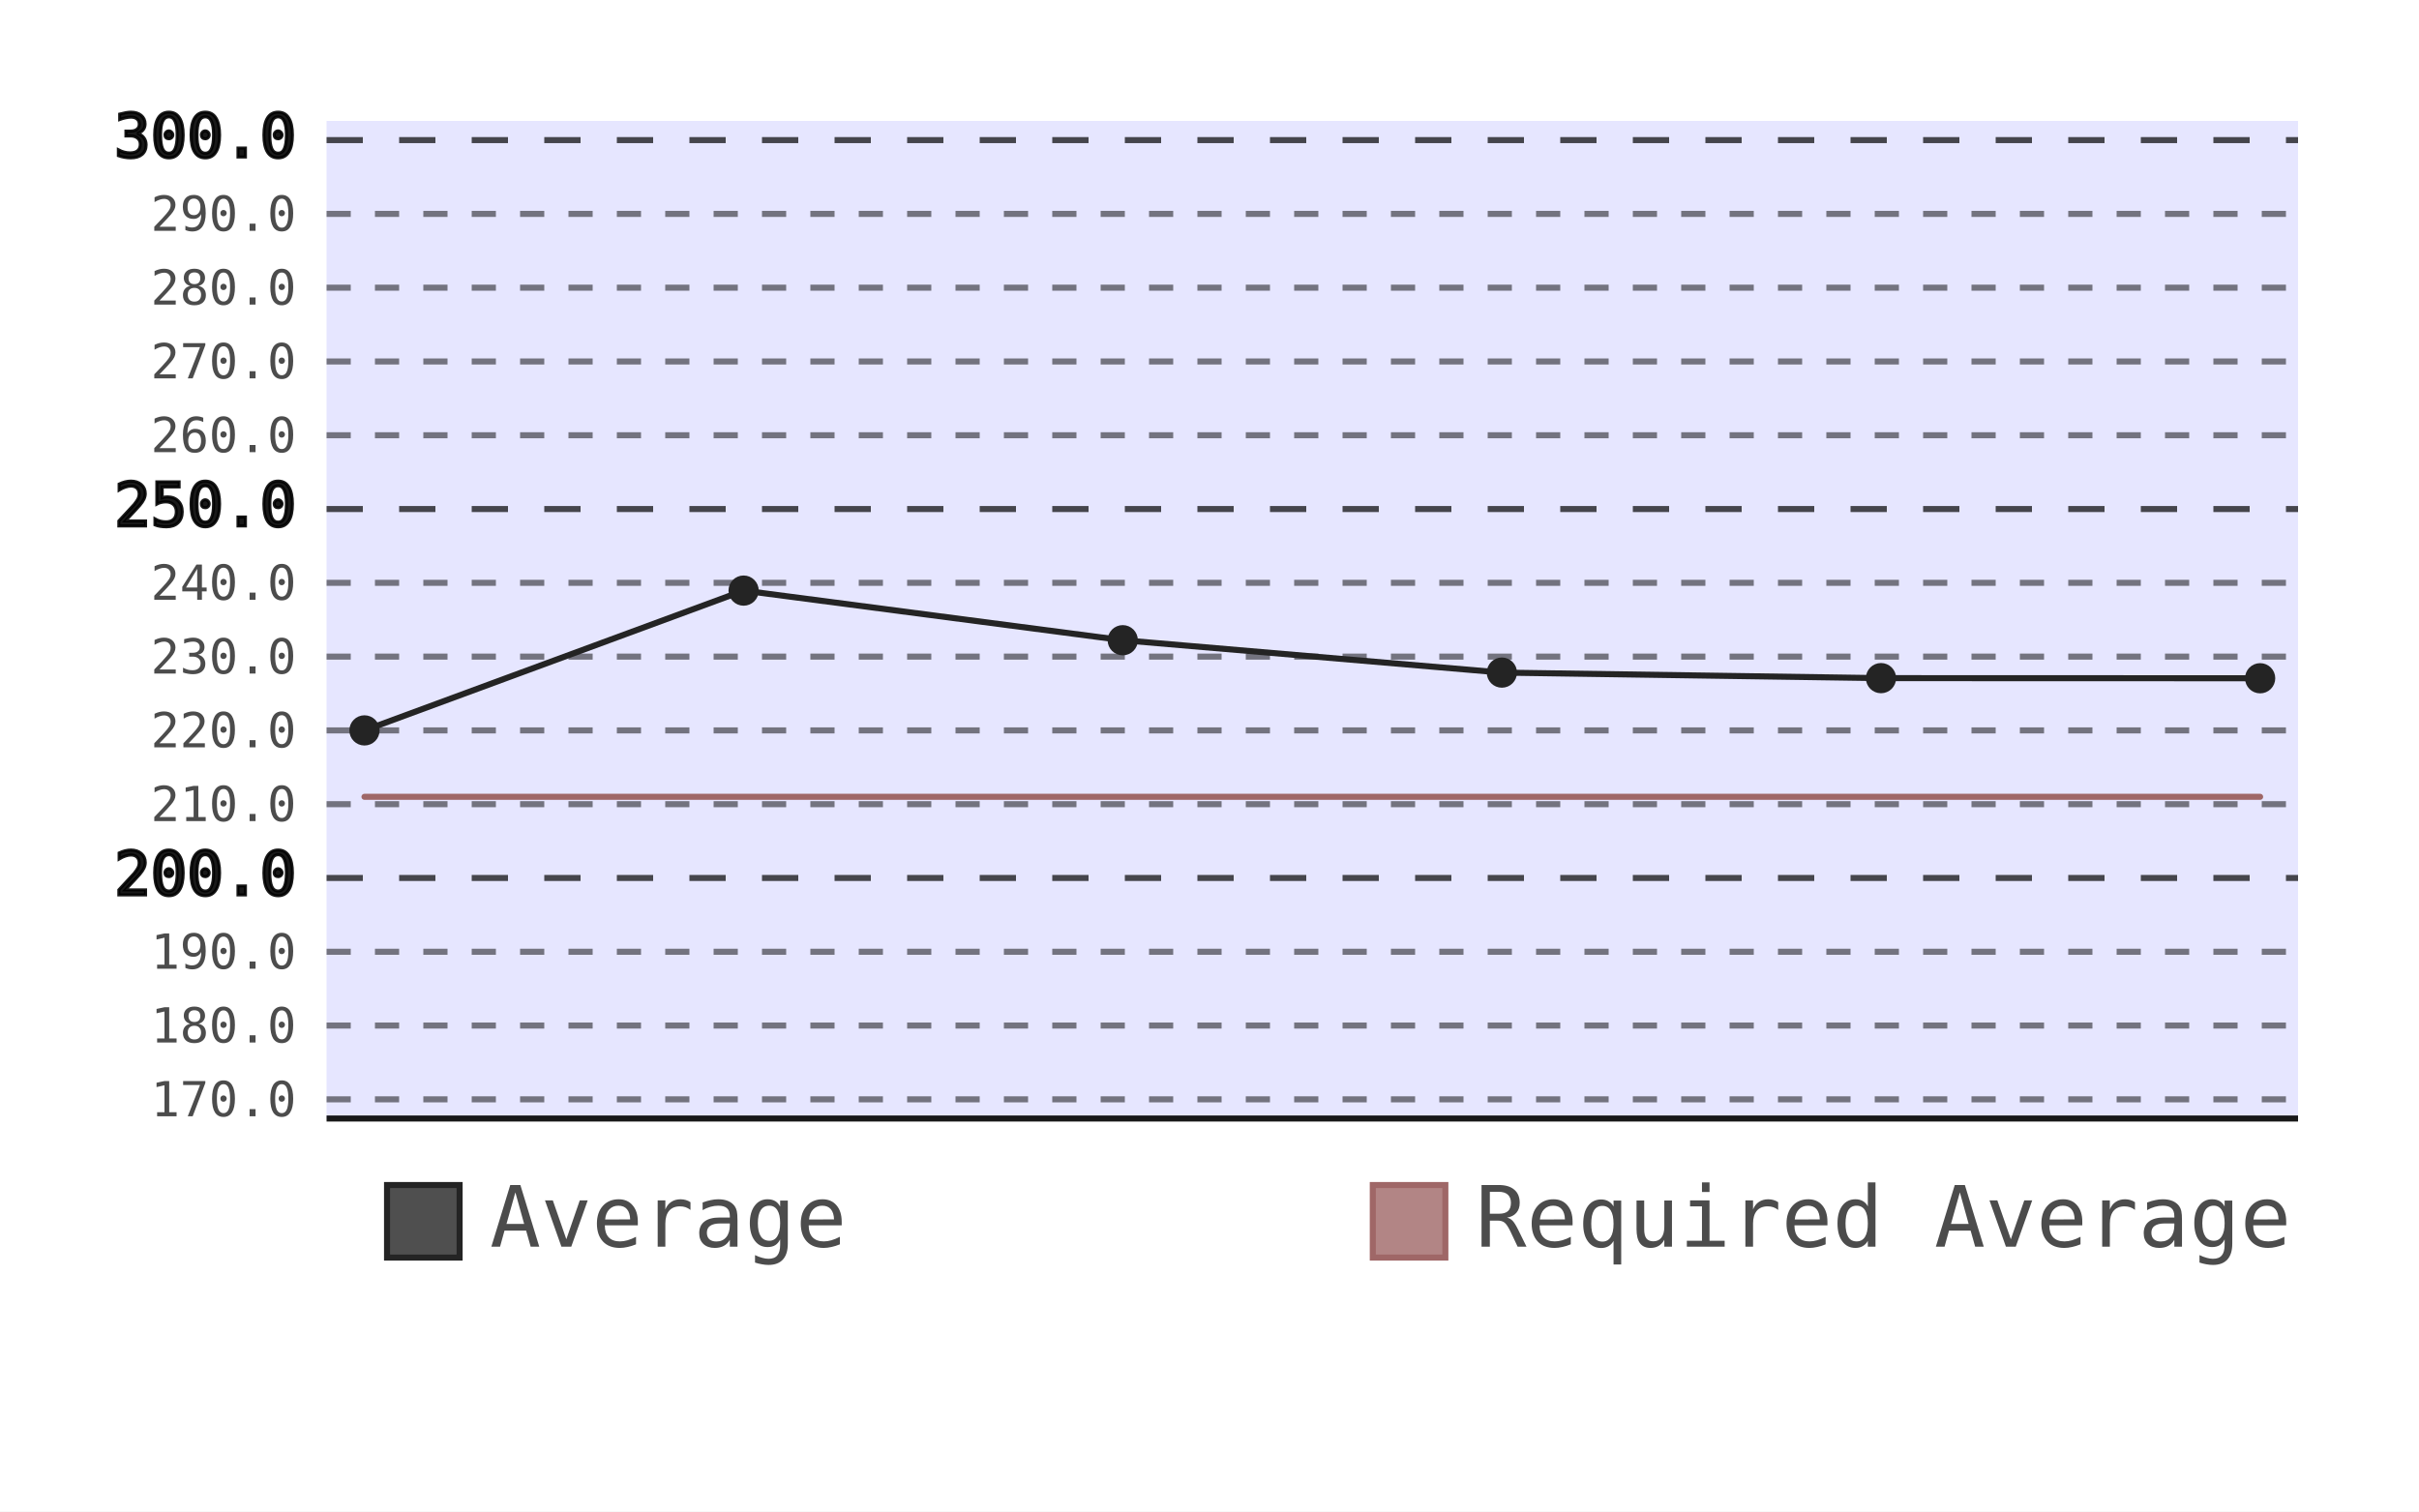
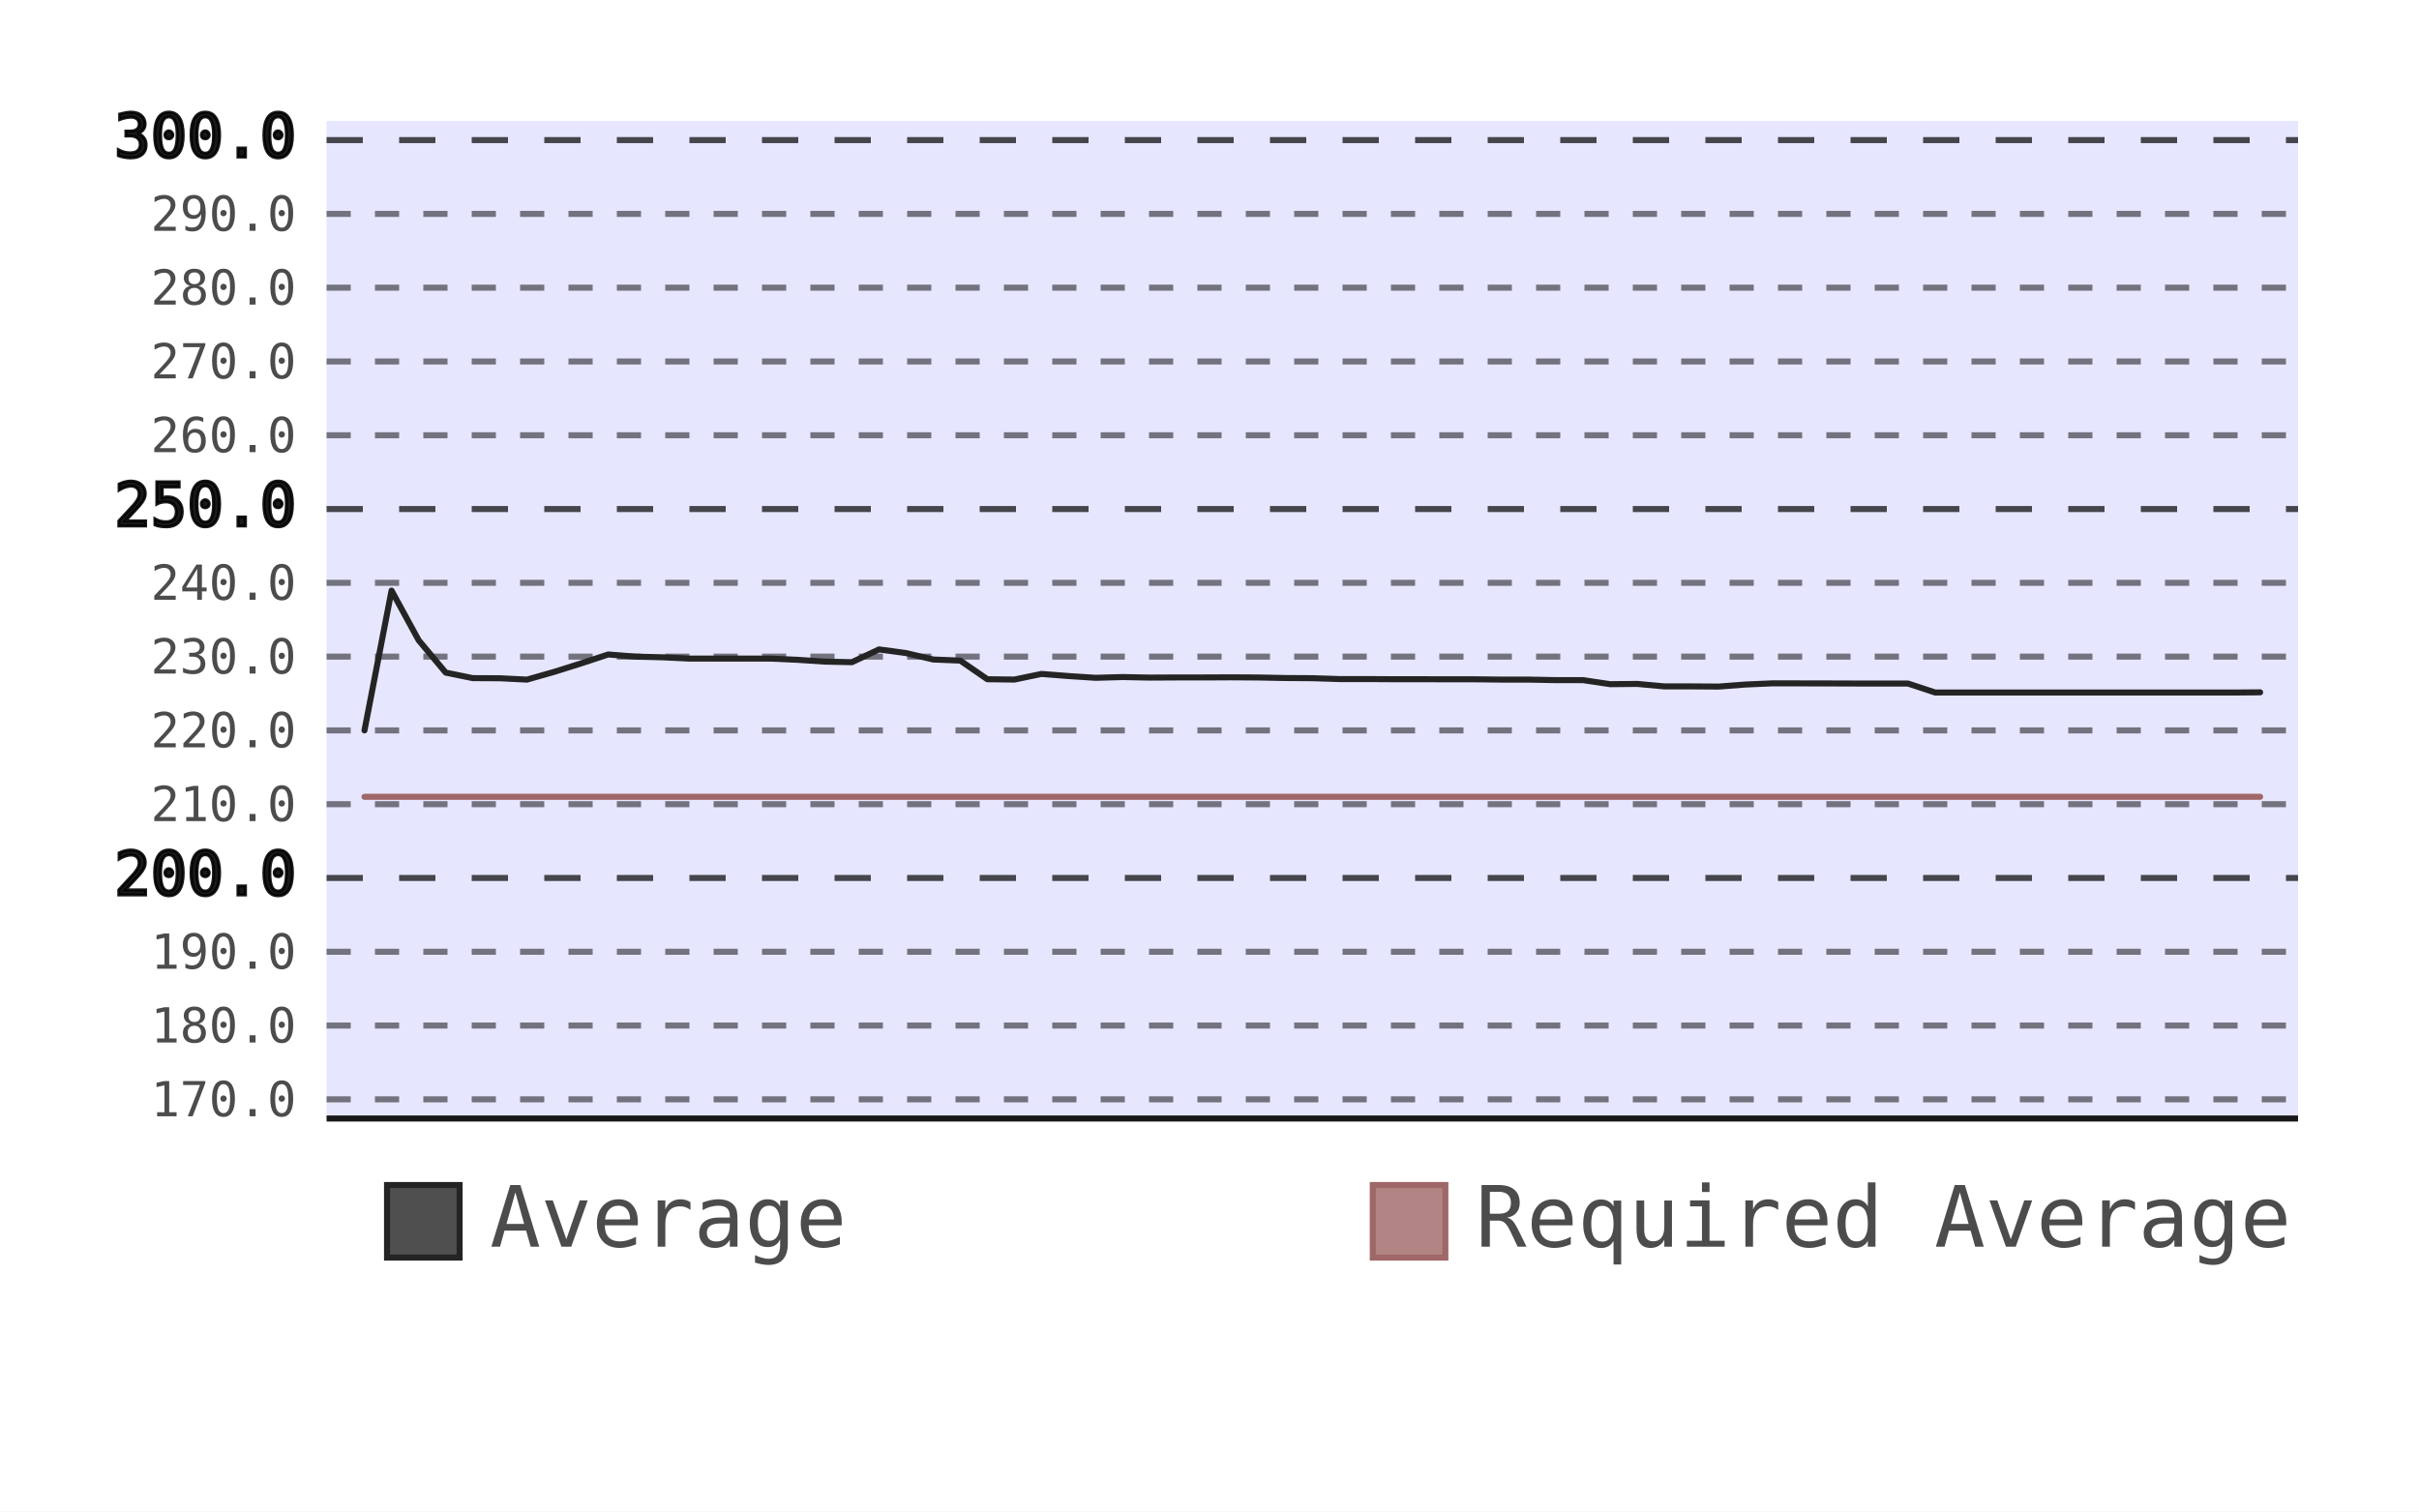
- <svg xmlns="http://www.w3.org/2000/svg" class="pygal-chart" id="chart-a8ab5ce7-5d2a-4393-bfe4-fcbf53e44630" viewBox="0 0 400 250">
+ <svg xmlns="http://www.w3.org/2000/svg" class="pygal-chart" id="chart-82448af4-3bcf-4c82-aa81-4e325fc5c1af" viewBox="0 0 400 250">
  <defs>
-     <style type="text/css">#chart-a8ab5ce7-5d2a-4393-bfe4-fcbf53e44630 .title{font-family:"monospace";font-size:16px}#chart-a8ab5ce7-5d2a-4393-bfe4-fcbf53e44630 .legends .legend text{font-family:"monospace";font-size:14px}#chart-a8ab5ce7-5d2a-4393-bfe4-fcbf53e44630 .axis text{font-family:"monospace";font-size:8px}#chart-a8ab5ce7-5d2a-4393-bfe4-fcbf53e44630 .axis text.major{font-family:"monospace";font-size:10px}#chart-a8ab5ce7-5d2a-4393-bfe4-fcbf53e44630 .series text{font-family:"monospace";font-size:8px}#chart-a8ab5ce7-5d2a-4393-bfe4-fcbf53e44630 .tooltip text{font-family:"monospace";font-size:16px}#chart-a8ab5ce7-5d2a-4393-bfe4-fcbf53e44630 text.no_data{font-size:64px}
- #chart-a8ab5ce7-5d2a-4393-bfe4-fcbf53e44630{background-color:white}#chart-a8ab5ce7-5d2a-4393-bfe4-fcbf53e44630 path,#chart-a8ab5ce7-5d2a-4393-bfe4-fcbf53e44630 line,#chart-a8ab5ce7-5d2a-4393-bfe4-fcbf53e44630 rect,#chart-a8ab5ce7-5d2a-4393-bfe4-fcbf53e44630 circle{-webkit-transition:250ms;-moz-transition:250ms;transition:250ms}#chart-a8ab5ce7-5d2a-4393-bfe4-fcbf53e44630 .graph &gt; .background{fill:white}#chart-a8ab5ce7-5d2a-4393-bfe4-fcbf53e44630 .plot &gt; .background{fill:rgba(0,0,255,0.1)}#chart-a8ab5ce7-5d2a-4393-bfe4-fcbf53e44630 .graph{fill:rgba(0,0,0,0.7)}#chart-a8ab5ce7-5d2a-4393-bfe4-fcbf53e44630 text.no_data{fill:rgba(0,0,0,0.9)}#chart-a8ab5ce7-5d2a-4393-bfe4-fcbf53e44630 .title{fill:rgba(0,0,0,0.9)}#chart-a8ab5ce7-5d2a-4393-bfe4-fcbf53e44630 .legends .legend text{fill:rgba(0,0,0,0.7)}#chart-a8ab5ce7-5d2a-4393-bfe4-fcbf53e44630 .legends .legend:hover text{fill:rgba(0,0,0,0.9)}#chart-a8ab5ce7-5d2a-4393-bfe4-fcbf53e44630 .axis .line{stroke:rgba(0,0,0,0.9)}#chart-a8ab5ce7-5d2a-4393-bfe4-fcbf53e44630 .axis .guide.line{stroke:rgba(0,0,0,0.5)}#chart-a8ab5ce7-5d2a-4393-bfe4-fcbf53e44630 .axis .major.line{stroke:rgba(0,0,0,0.7)}#chart-a8ab5ce7-5d2a-4393-bfe4-fcbf53e44630 .axis text.major{stroke:rgba(0,0,0,0.9);fill:rgba(0,0,0,0.9)}#chart-a8ab5ce7-5d2a-4393-bfe4-fcbf53e44630 .axis.y .guides:hover .guide.line,#chart-a8ab5ce7-5d2a-4393-bfe4-fcbf53e44630 .line-graph .axis.x .guides:hover .guide.line,#chart-a8ab5ce7-5d2a-4393-bfe4-fcbf53e44630 .stackedline-graph .axis.x .guides:hover .guide.line,#chart-a8ab5ce7-5d2a-4393-bfe4-fcbf53e44630 .xy-graph .axis.x .guides:hover .guide.line{stroke:rgba(0,0,0,0.9)}#chart-a8ab5ce7-5d2a-4393-bfe4-fcbf53e44630 .axis .guides:hover text{fill:rgba(0,0,0,0.9)}#chart-a8ab5ce7-5d2a-4393-bfe4-fcbf53e44630 .reactive{fill-opacity:.8}#chart-a8ab5ce7-5d2a-4393-bfe4-fcbf53e44630 .reactive.active,#chart-a8ab5ce7-5d2a-4393-bfe4-fcbf53e44630 .active .reactive{fill-opacity:.9}#chart-a8ab5ce7-5d2a-4393-bfe4-fcbf53e44630 .series{stroke-width:1.0;stroke-linejoin:round;stroke-linecap:round;stroke-dasharray:0,0}#chart-a8ab5ce7-5d2a-4393-bfe4-fcbf53e44630 .series text{fill:rgba(0,0,0,0.9)}#chart-a8ab5ce7-5d2a-4393-bfe4-fcbf53e44630 .tooltip rect{fill:rgba(0,0,255,0.1);stroke:rgba(0,0,0,0.9)}#chart-a8ab5ce7-5d2a-4393-bfe4-fcbf53e44630 .tooltip text{fill:rgba(0,0,0,0.9)}#chart-a8ab5ce7-5d2a-4393-bfe4-fcbf53e44630 .map-element{fill:rgba(0,0,0,0.7);stroke:rgba(0,0,0,0.5) !important;opacity:.9;stroke-width:3;-webkit-transition:250ms;-moz-transition:250ms;-o-transition:250ms;transition:250ms}#chart-a8ab5ce7-5d2a-4393-bfe4-fcbf53e44630 .map-element:hover{opacity:1;stroke-width:10}#chart-a8ab5ce7-5d2a-4393-bfe4-fcbf53e44630 .color-0,#chart-a8ab5ce7-5d2a-4393-bfe4-fcbf53e44630 .color-0 a:visited{stroke:#242424;fill:#242424}#chart-a8ab5ce7-5d2a-4393-bfe4-fcbf53e44630 .color-1,#chart-a8ab5ce7-5d2a-4393-bfe4-fcbf53e44630 .color-1 a:visited{stroke:#9f6767;fill:#9f6767}#chart-a8ab5ce7-5d2a-4393-bfe4-fcbf53e44630 .color-2,#chart-a8ab5ce7-5d2a-4393-bfe4-fcbf53e44630 .color-2 a:visited{stroke:#92ac68;fill:#92ac68}#chart-a8ab5ce7-5d2a-4393-bfe4-fcbf53e44630 .color-3,#chart-a8ab5ce7-5d2a-4393-bfe4-fcbf53e44630 .color-3 a:visited{stroke:#d0d293;fill:#d0d293}#chart-a8ab5ce7-5d2a-4393-bfe4-fcbf53e44630 .color-4,#chart-a8ab5ce7-5d2a-4393-bfe4-fcbf53e44630 .color-4 a:visited{stroke:#9aacc3;fill:#9aacc3}#chart-a8ab5ce7-5d2a-4393-bfe4-fcbf53e44630 .color-5,#chart-a8ab5ce7-5d2a-4393-bfe4-fcbf53e44630 .color-5 a:visited{stroke:#bb77a4;fill:#bb77a4}#chart-a8ab5ce7-5d2a-4393-bfe4-fcbf53e44630 .color-6,#chart-a8ab5ce7-5d2a-4393-bfe4-fcbf53e44630 .color-6 a:visited{stroke:#77bbb5;fill:#77bbb5}#chart-a8ab5ce7-5d2a-4393-bfe4-fcbf53e44630 .color-7,#chart-a8ab5ce7-5d2a-4393-bfe4-fcbf53e44630 .color-7 a:visited{stroke:#777777;fill:#777777}#chart-a8ab5ce7-5d2a-4393-bfe4-fcbf53e44630 .color-8,#chart-a8ab5ce7-5d2a-4393-bfe4-fcbf53e44630 .color-8 a:visited{stroke:#242424;fill:#242424}#chart-a8ab5ce7-5d2a-4393-bfe4-fcbf53e44630 .color-9,#chart-a8ab5ce7-5d2a-4393-bfe4-fcbf53e44630 .color-9 a:visited{stroke:#9f6767;fill:#9f6767}#chart-a8ab5ce7-5d2a-4393-bfe4-fcbf53e44630 .color-10,#chart-a8ab5ce7-5d2a-4393-bfe4-fcbf53e44630 .color-10 a:visited{stroke:#92ac68;fill:#92ac68}#chart-a8ab5ce7-5d2a-4393-bfe4-fcbf53e44630 .color-11,#chart-a8ab5ce7-5d2a-4393-bfe4-fcbf53e44630 .color-11 a:visited{stroke:#d0d293;fill:#d0d293}#chart-a8ab5ce7-5d2a-4393-bfe4-fcbf53e44630 .color-12,#chart-a8ab5ce7-5d2a-4393-bfe4-fcbf53e44630 .color-12 a:visited{stroke:#9aacc3;fill:#9aacc3}#chart-a8ab5ce7-5d2a-4393-bfe4-fcbf53e44630 .color-13,#chart-a8ab5ce7-5d2a-4393-bfe4-fcbf53e44630 .color-13 a:visited{stroke:#bb77a4;fill:#bb77a4}#chart-a8ab5ce7-5d2a-4393-bfe4-fcbf53e44630 .color-14,#chart-a8ab5ce7-5d2a-4393-bfe4-fcbf53e44630 .color-14 a:visited{stroke:#77bbb5;fill:#77bbb5}#chart-a8ab5ce7-5d2a-4393-bfe4-fcbf53e44630 .color-15,#chart-a8ab5ce7-5d2a-4393-bfe4-fcbf53e44630 .color-15 a:visited{stroke:#777777;fill:#777777}
- #chart-a8ab5ce7-5d2a-4393-bfe4-fcbf53e44630 text.no_data{text-anchor:middle}#chart-a8ab5ce7-5d2a-4393-bfe4-fcbf53e44630 .guide.line{fill-opacity:0}#chart-a8ab5ce7-5d2a-4393-bfe4-fcbf53e44630 .centered{text-anchor:middle}#chart-a8ab5ce7-5d2a-4393-bfe4-fcbf53e44630 .title{text-anchor:middle}#chart-a8ab5ce7-5d2a-4393-bfe4-fcbf53e44630 .legends .legend text{fill-opacity:1}#chart-a8ab5ce7-5d2a-4393-bfe4-fcbf53e44630 .axis.x text{text-anchor:middle}#chart-a8ab5ce7-5d2a-4393-bfe4-fcbf53e44630 .axis.x:not(.web) text[transform]{text-anchor:start}#chart-a8ab5ce7-5d2a-4393-bfe4-fcbf53e44630 .axis.y text{text-anchor:end}#chart-a8ab5ce7-5d2a-4393-bfe4-fcbf53e44630 .axis.y2 text{text-anchor:start}#chart-a8ab5ce7-5d2a-4393-bfe4-fcbf53e44630 .axis.y .logarithmic text:not(.major),#chart-a8ab5ce7-5d2a-4393-bfe4-fcbf53e44630 .axis.y2 .logarithmic text:not(.major){font-size:50%}#chart-a8ab5ce7-5d2a-4393-bfe4-fcbf53e44630 .axis .guide.line{stroke-dasharray:4,4}#chart-a8ab5ce7-5d2a-4393-bfe4-fcbf53e44630 .axis .major.guide.line{stroke-dasharray:6,6}#chart-a8ab5ce7-5d2a-4393-bfe4-fcbf53e44630 .axis text.major{stroke-width:0.5px}#chart-a8ab5ce7-5d2a-4393-bfe4-fcbf53e44630 .horizontal .axis.y .guide.line,#chart-a8ab5ce7-5d2a-4393-bfe4-fcbf53e44630 .horizontal .axis.y2 .guide.line,#chart-a8ab5ce7-5d2a-4393-bfe4-fcbf53e44630 .vertical .axis.x .guide.line{opacity:0}#chart-a8ab5ce7-5d2a-4393-bfe4-fcbf53e44630 .horizontal .axis.always_show .guide.line,#chart-a8ab5ce7-5d2a-4393-bfe4-fcbf53e44630 .vertical .axis.always_show .guide.line{opacity:1 !important}#chart-a8ab5ce7-5d2a-4393-bfe4-fcbf53e44630 .axis.y .guides:hover .guide.line,#chart-a8ab5ce7-5d2a-4393-bfe4-fcbf53e44630 .axis.y2 .guides:hover .guide.line,#chart-a8ab5ce7-5d2a-4393-bfe4-fcbf53e44630 .axis.x .guides:hover .guide.line{opacity:1}#chart-a8ab5ce7-5d2a-4393-bfe4-fcbf53e44630 .axis .guides:hover text{opacity:1}#chart-a8ab5ce7-5d2a-4393-bfe4-fcbf53e44630 .nofill{fill:none}#chart-a8ab5ce7-5d2a-4393-bfe4-fcbf53e44630 .subtle-fill{fill-opacity:.2}#chart-a8ab5ce7-5d2a-4393-bfe4-fcbf53e44630 .dot{stroke-width:1px;fill-opacity:1}#chart-a8ab5ce7-5d2a-4393-bfe4-fcbf53e44630 .dot.active{stroke-width:5px}#chart-a8ab5ce7-5d2a-4393-bfe4-fcbf53e44630 .series text{stroke:none}#chart-a8ab5ce7-5d2a-4393-bfe4-fcbf53e44630 .series text.active{opacity:1}#chart-a8ab5ce7-5d2a-4393-bfe4-fcbf53e44630 .tooltip rect{fill-opacity:0.8}#chart-a8ab5ce7-5d2a-4393-bfe4-fcbf53e44630 .tooltip text{fill-opacity:1}#chart-a8ab5ce7-5d2a-4393-bfe4-fcbf53e44630 .tooltip text tspan.label{fill-opacity:.8}</style>
+     <style type="text/css">#chart-82448af4-3bcf-4c82-aa81-4e325fc5c1af .title{font-family:"monospace";font-size:16px}#chart-82448af4-3bcf-4c82-aa81-4e325fc5c1af .legends .legend text{font-family:"monospace";font-size:14px}#chart-82448af4-3bcf-4c82-aa81-4e325fc5c1af .axis text{font-family:"monospace";font-size:8px}#chart-82448af4-3bcf-4c82-aa81-4e325fc5c1af .axis text.major{font-family:"monospace";font-size:10px}#chart-82448af4-3bcf-4c82-aa81-4e325fc5c1af .series text{font-family:"monospace";font-size:8px}#chart-82448af4-3bcf-4c82-aa81-4e325fc5c1af .tooltip text{font-family:"monospace";font-size:16px}#chart-82448af4-3bcf-4c82-aa81-4e325fc5c1af text.no_data{font-size:64px}
+ #chart-82448af4-3bcf-4c82-aa81-4e325fc5c1af{background-color:white}#chart-82448af4-3bcf-4c82-aa81-4e325fc5c1af path,#chart-82448af4-3bcf-4c82-aa81-4e325fc5c1af line,#chart-82448af4-3bcf-4c82-aa81-4e325fc5c1af rect,#chart-82448af4-3bcf-4c82-aa81-4e325fc5c1af circle{-webkit-transition:250ms;-moz-transition:250ms;transition:250ms}#chart-82448af4-3bcf-4c82-aa81-4e325fc5c1af .graph &gt; .background{fill:white}#chart-82448af4-3bcf-4c82-aa81-4e325fc5c1af .plot &gt; .background{fill:rgba(0,0,255,0.1)}#chart-82448af4-3bcf-4c82-aa81-4e325fc5c1af .graph{fill:rgba(0,0,0,0.7)}#chart-82448af4-3bcf-4c82-aa81-4e325fc5c1af text.no_data{fill:rgba(0,0,0,0.9)}#chart-82448af4-3bcf-4c82-aa81-4e325fc5c1af .title{fill:rgba(0,0,0,0.9)}#chart-82448af4-3bcf-4c82-aa81-4e325fc5c1af .legends .legend text{fill:rgba(0,0,0,0.7)}#chart-82448af4-3bcf-4c82-aa81-4e325fc5c1af .legends .legend:hover text{fill:rgba(0,0,0,0.9)}#chart-82448af4-3bcf-4c82-aa81-4e325fc5c1af .axis .line{stroke:rgba(0,0,0,0.9)}#chart-82448af4-3bcf-4c82-aa81-4e325fc5c1af .axis .guide.line{stroke:rgba(0,0,0,0.5)}#chart-82448af4-3bcf-4c82-aa81-4e325fc5c1af .axis .major.line{stroke:rgba(0,0,0,0.7)}#chart-82448af4-3bcf-4c82-aa81-4e325fc5c1af .axis text.major{stroke:rgba(0,0,0,0.9);fill:rgba(0,0,0,0.9)}#chart-82448af4-3bcf-4c82-aa81-4e325fc5c1af .axis.y .guides:hover .guide.line,#chart-82448af4-3bcf-4c82-aa81-4e325fc5c1af .line-graph .axis.x .guides:hover .guide.line,#chart-82448af4-3bcf-4c82-aa81-4e325fc5c1af .stackedline-graph .axis.x .guides:hover .guide.line,#chart-82448af4-3bcf-4c82-aa81-4e325fc5c1af .xy-graph .axis.x .guides:hover .guide.line{stroke:rgba(0,0,0,0.9)}#chart-82448af4-3bcf-4c82-aa81-4e325fc5c1af .axis .guides:hover text{fill:rgba(0,0,0,0.9)}#chart-82448af4-3bcf-4c82-aa81-4e325fc5c1af .reactive{fill-opacity:.8}#chart-82448af4-3bcf-4c82-aa81-4e325fc5c1af .reactive.active,#chart-82448af4-3bcf-4c82-aa81-4e325fc5c1af .active .reactive{fill-opacity:.9}#chart-82448af4-3bcf-4c82-aa81-4e325fc5c1af .series{stroke-width:1.0;stroke-linejoin:round;stroke-linecap:round;stroke-dasharray:0,0}#chart-82448af4-3bcf-4c82-aa81-4e325fc5c1af .series text{fill:rgba(0,0,0,0.9)}#chart-82448af4-3bcf-4c82-aa81-4e325fc5c1af .tooltip rect{fill:rgba(0,0,255,0.1);stroke:rgba(0,0,0,0.9)}#chart-82448af4-3bcf-4c82-aa81-4e325fc5c1af .tooltip text{fill:rgba(0,0,0,0.9)}#chart-82448af4-3bcf-4c82-aa81-4e325fc5c1af .map-element{fill:rgba(0,0,0,0.7);stroke:rgba(0,0,0,0.5) !important;opacity:.9;stroke-width:3;-webkit-transition:250ms;-moz-transition:250ms;-o-transition:250ms;transition:250ms}#chart-82448af4-3bcf-4c82-aa81-4e325fc5c1af .map-element:hover{opacity:1;stroke-width:10}#chart-82448af4-3bcf-4c82-aa81-4e325fc5c1af .color-0,#chart-82448af4-3bcf-4c82-aa81-4e325fc5c1af .color-0 a:visited{stroke:#242424;fill:#242424}#chart-82448af4-3bcf-4c82-aa81-4e325fc5c1af .color-1,#chart-82448af4-3bcf-4c82-aa81-4e325fc5c1af .color-1 a:visited{stroke:#9f6767;fill:#9f6767}#chart-82448af4-3bcf-4c82-aa81-4e325fc5c1af .color-2,#chart-82448af4-3bcf-4c82-aa81-4e325fc5c1af .color-2 a:visited{stroke:#92ac68;fill:#92ac68}#chart-82448af4-3bcf-4c82-aa81-4e325fc5c1af .color-3,#chart-82448af4-3bcf-4c82-aa81-4e325fc5c1af .color-3 a:visited{stroke:#d0d293;fill:#d0d293}#chart-82448af4-3bcf-4c82-aa81-4e325fc5c1af .color-4,#chart-82448af4-3bcf-4c82-aa81-4e325fc5c1af .color-4 a:visited{stroke:#9aacc3;fill:#9aacc3}#chart-82448af4-3bcf-4c82-aa81-4e325fc5c1af .color-5,#chart-82448af4-3bcf-4c82-aa81-4e325fc5c1af .color-5 a:visited{stroke:#bb77a4;fill:#bb77a4}#chart-82448af4-3bcf-4c82-aa81-4e325fc5c1af .color-6,#chart-82448af4-3bcf-4c82-aa81-4e325fc5c1af .color-6 a:visited{stroke:#77bbb5;fill:#77bbb5}#chart-82448af4-3bcf-4c82-aa81-4e325fc5c1af .color-7,#chart-82448af4-3bcf-4c82-aa81-4e325fc5c1af .color-7 a:visited{stroke:#777777;fill:#777777}#chart-82448af4-3bcf-4c82-aa81-4e325fc5c1af .color-8,#chart-82448af4-3bcf-4c82-aa81-4e325fc5c1af .color-8 a:visited{stroke:#242424;fill:#242424}#chart-82448af4-3bcf-4c82-aa81-4e325fc5c1af .color-9,#chart-82448af4-3bcf-4c82-aa81-4e325fc5c1af .color-9 a:visited{stroke:#9f6767;fill:#9f6767}#chart-82448af4-3bcf-4c82-aa81-4e325fc5c1af .color-10,#chart-82448af4-3bcf-4c82-aa81-4e325fc5c1af .color-10 a:visited{stroke:#92ac68;fill:#92ac68}#chart-82448af4-3bcf-4c82-aa81-4e325fc5c1af .color-11,#chart-82448af4-3bcf-4c82-aa81-4e325fc5c1af .color-11 a:visited{stroke:#d0d293;fill:#d0d293}#chart-82448af4-3bcf-4c82-aa81-4e325fc5c1af .color-12,#chart-82448af4-3bcf-4c82-aa81-4e325fc5c1af .color-12 a:visited{stroke:#9aacc3;fill:#9aacc3}#chart-82448af4-3bcf-4c82-aa81-4e325fc5c1af .color-13,#chart-82448af4-3bcf-4c82-aa81-4e325fc5c1af .color-13 a:visited{stroke:#bb77a4;fill:#bb77a4}#chart-82448af4-3bcf-4c82-aa81-4e325fc5c1af .color-14,#chart-82448af4-3bcf-4c82-aa81-4e325fc5c1af .color-14 a:visited{stroke:#77bbb5;fill:#77bbb5}#chart-82448af4-3bcf-4c82-aa81-4e325fc5c1af .color-15,#chart-82448af4-3bcf-4c82-aa81-4e325fc5c1af .color-15 a:visited{stroke:#777777;fill:#777777}
+ #chart-82448af4-3bcf-4c82-aa81-4e325fc5c1af text.no_data{text-anchor:middle}#chart-82448af4-3bcf-4c82-aa81-4e325fc5c1af .guide.line{fill-opacity:0}#chart-82448af4-3bcf-4c82-aa81-4e325fc5c1af .centered{text-anchor:middle}#chart-82448af4-3bcf-4c82-aa81-4e325fc5c1af .title{text-anchor:middle}#chart-82448af4-3bcf-4c82-aa81-4e325fc5c1af .legends .legend text{fill-opacity:1}#chart-82448af4-3bcf-4c82-aa81-4e325fc5c1af .axis.x text{text-anchor:middle}#chart-82448af4-3bcf-4c82-aa81-4e325fc5c1af .axis.x:not(.web) text[transform]{text-anchor:start}#chart-82448af4-3bcf-4c82-aa81-4e325fc5c1af .axis.y text{text-anchor:end}#chart-82448af4-3bcf-4c82-aa81-4e325fc5c1af .axis.y2 text{text-anchor:start}#chart-82448af4-3bcf-4c82-aa81-4e325fc5c1af .axis.y .logarithmic text:not(.major),#chart-82448af4-3bcf-4c82-aa81-4e325fc5c1af .axis.y2 .logarithmic text:not(.major){font-size:50%}#chart-82448af4-3bcf-4c82-aa81-4e325fc5c1af .axis .guide.line{stroke-dasharray:4,4}#chart-82448af4-3bcf-4c82-aa81-4e325fc5c1af .axis .major.guide.line{stroke-dasharray:6,6}#chart-82448af4-3bcf-4c82-aa81-4e325fc5c1af .axis text.major{stroke-width:0.5px}#chart-82448af4-3bcf-4c82-aa81-4e325fc5c1af .horizontal .axis.y .guide.line,#chart-82448af4-3bcf-4c82-aa81-4e325fc5c1af .horizontal .axis.y2 .guide.line,#chart-82448af4-3bcf-4c82-aa81-4e325fc5c1af .vertical .axis.x .guide.line{opacity:0}#chart-82448af4-3bcf-4c82-aa81-4e325fc5c1af .horizontal .axis.always_show .guide.line,#chart-82448af4-3bcf-4c82-aa81-4e325fc5c1af .vertical .axis.always_show .guide.line{opacity:1 !important}#chart-82448af4-3bcf-4c82-aa81-4e325fc5c1af .axis.y .guides:hover .guide.line,#chart-82448af4-3bcf-4c82-aa81-4e325fc5c1af .axis.y2 .guides:hover .guide.line,#chart-82448af4-3bcf-4c82-aa81-4e325fc5c1af .axis.x .guides:hover .guide.line{opacity:1}#chart-82448af4-3bcf-4c82-aa81-4e325fc5c1af .axis .guides:hover text{opacity:1}#chart-82448af4-3bcf-4c82-aa81-4e325fc5c1af .nofill{fill:none}#chart-82448af4-3bcf-4c82-aa81-4e325fc5c1af .subtle-fill{fill-opacity:.2}#chart-82448af4-3bcf-4c82-aa81-4e325fc5c1af .dot{stroke-width:1px;fill-opacity:1}#chart-82448af4-3bcf-4c82-aa81-4e325fc5c1af .dot.active{stroke-width:5px}#chart-82448af4-3bcf-4c82-aa81-4e325fc5c1af .series text{stroke:none}#chart-82448af4-3bcf-4c82-aa81-4e325fc5c1af .series text.active{opacity:1}#chart-82448af4-3bcf-4c82-aa81-4e325fc5c1af .tooltip rect{fill-opacity:0.8}#chart-82448af4-3bcf-4c82-aa81-4e325fc5c1af .tooltip text{fill-opacity:1}#chart-82448af4-3bcf-4c82-aa81-4e325fc5c1af .tooltip text tspan.label{fill-opacity:.8}</style>
  </defs>
  <g class="graph line-graph vertical">
    <rect class="background" height="250" width="400" x="0" y="0" />
    <g class="plot" transform="translate(54, 20)">
      <rect class="background" height="165.0" width="326.0" x="0" y="0" />
      <g class="axis y">
        <path class="line" d="M0 165 h326" />
        <g class="guides">
          <path class="guide line" d="M0 161.827 h326" />
          <text class="" x="-5" y="164.627">170.0</text>
        </g>
        <g class="guides">
          <path class="guide line" d="M0 149.623 h326" />
          <text class="" x="-5" y="152.423">180.0</text>
        </g>
        <g class="guides">
          <path class="guide line" d="M0 137.419 h326" />
          <text class="" x="-5" y="140.219">190.0</text>
        </g>
        <g class="guides">
          <path class="major guide line" d="M0 125.214 h326" />
          <text class="major" x="-5" y="128.014">200.0</text>
        </g>
        <g class="guides">
          <path class="guide line" d="M0 113.01 h326" />
          <text class="" x="-5" y="115.81">210.0</text>
        </g>
        <g class="guides">
          <path class="guide line" d="M0 100.806 h326" />
          <text class="" x="-5" y="103.606">220.0</text>
        </g>
        <g class="guides">
          <path class="guide line" d="M0 88.602 h326" />
          <text class="" x="-5" y="91.402">230.0</text>
        </g>
        <g class="guides">
          <path class="guide line" d="M0 76.398 h326" />
          <text class="" x="-5" y="79.198">240.0</text>
        </g>
        <g class="guides">
          <path class="major guide line" d="M0 64.194 h326" />
          <text class="major" x="-5" y="66.994">250.0</text>
        </g>
        <g class="guides">
          <path class="guide line" d="M0 51.99 h326" />
          <text class="" x="-5" y="54.79">260.0</text>
        </g>
        <g class="guides">
          <path class="guide line" d="M0 39.786 h326" />
          <text class="" x="-5" y="42.586">270.0</text>
        </g>
        <g class="guides">
          <path class="guide line" d="M0 27.581 h326" />
          <text class="" x="-5" y="30.381">280.0</text>
        </g>
        <g class="guides">
          <path class="guide line" d="M0 15.377 h326" />
          <text class="" x="-5" y="18.177">290.0</text>
        </g>
        <g class="guides">
          <path class="major guide line" d="M0 3.173 h326" />
          <text class="major" x="-5" y="5.973">300.0</text>
        </g>
      </g>
      <g class="series serie-0 color-0">
-         <path class="line reactive nofill" d="M6.269 100.806 L68.962 77.683 131.654 85.89 194.346 91.246 257.038 92.162 319.731 92.182" />
+         <path class="line reactive nofill" d="M6.269 100.806 L10.747 77.683 15.225 85.89 19.703 91.246 24.181 92.162 28.659 92.182 33.137 92.406 37.615 91.132 42.093 89.723 46.571 88.247 51.049 88.602 55.527 88.712 60.005 88.926 64.484 88.926 68.962 88.926 73.44 88.926 77.918 89.133 82.396 89.429 86.874 89.525 91.352 87.411 95.83 88.016 100.308 89.079 104.786 89.259 109.264 92.343 113.742 92.397 118.22 91.466 122.698 91.817 127.176 92.108 131.654 91.981 136.132 92.072 140.61 92.048 145.088 92.048 149.566 92.026 154.044 92.054 158.522 92.143 163 92.17 167.478 92.316 171.956 92.316 176.434 92.341 180.912 92.341 185.39 92.354 189.868 92.354 194.346 92.404 198.824 92.404 203.302 92.493 207.78 92.493 212.258 93.161 216.736 93.117 221.214 93.528 225.692 93.528 230.17 93.558 234.648 93.216 239.126 93.021 243.604 93.028 248.082 93.036 252.56 93.051 257.038 93.058 261.516 93.058 265.995 94.536 270.473 94.536 274.951 94.536 279.429 94.536 283.907 94.536 288.385 94.536 292.863 94.536 297.341 94.536 301.819 94.536 306.297 94.542 310.775 94.542 315.253 94.542 319.731 94.508" />
      </g>
      <g class="series serie-1 color-1">
-         <path class="line reactive nofill active" d="M6.269 111.79 L68.962 111.79 131.654 111.79 194.346 111.79 257.038 111.79 319.731 111.79" />
+         <path class="line reactive nofill" d="M6.269 111.79 L10.747 111.79 15.225 111.79 19.703 111.79 24.181 111.79 28.659 111.79 33.137 111.79 37.615 111.79 42.093 111.79 46.571 111.79 51.049 111.79 55.527 111.79 60.005 111.79 64.484 111.79 68.962 111.79 73.44 111.79 77.918 111.79 82.396 111.79 86.874 111.79 91.352 111.79 95.83 111.79 100.308 111.79 104.786 111.79 109.264 111.79 113.742 111.79 118.22 111.79 122.698 111.79 127.176 111.79 131.654 111.79 136.132 111.79 140.61 111.79 145.088 111.79 149.566 111.79 154.044 111.79 158.522 111.79 163 111.79 167.478 111.79 171.956 111.79 176.434 111.79 180.912 111.79 185.39 111.79 189.868 111.79 194.346 111.79 198.824 111.79 203.302 111.79 207.78 111.79 212.258 111.79 216.736 111.79 221.214 111.79 225.692 111.79 230.17 111.79 234.648 111.79 239.126 111.79 243.604 111.79 248.082 111.79 252.56 111.79 257.038 111.79 261.516 111.79 265.995 111.79 270.473 111.79 274.951 111.79 279.429 111.79 283.907 111.79 288.385 111.79 292.863 111.79 297.341 111.79 301.819 111.79 306.297 111.79 310.775 111.79 315.253 111.79 319.731 111.79" />
      </g>
    </g>
    <g class="titles" />
    <g class="plot overlay" transform="translate(54, 20)">
-       <g class="series serie-0 color-0">
-         <g class="dots">
-           <circle class="dot reactive tooltip-trigger" cx="6.269" cy="100.806" r="2" />
-         </g>
-         <g class="dots">
-           <circle class="dot reactive tooltip-trigger" cx="68.962" cy="77.683" r="2" />
-         </g>
-         <g class="dots">
-           <circle class="dot reactive tooltip-trigger" cx="131.654" cy="85.89" r="2" />
-         </g>
-         <g class="dots">
-           <circle class="dot reactive tooltip-trigger" cx="194.346" cy="91.246" r="2" />
-         </g>
-         <g class="dots">
-           <circle class="dot reactive tooltip-trigger" cx="257.038" cy="92.162" r="2" />
-         </g>
-         <g class="dots">
-           <circle class="dot reactive tooltip-trigger" cx="319.731" cy="92.182" r="2" />
-         </g>
-       </g>
+       <g class="series serie-0 color-0" />
      <g class="series serie-1 color-1" />
    </g>
    <g class="plot text-overlay" transform="translate(54, 20)">
      <g class="series serie-0 color-0" style="display: none;" />
      <g class="series serie-1 color-1" style="display: none;" />
    </g>
    <g class="plot tooltip-overlay" transform="translate(54, 20)">
      <g class="tooltip" style="opacity: 0" transform="translate(0 0)">
        <a>
          <rect class="tooltip-box" height="0" rx="0" ry="0" width="0" />
          <text class="text">
            <tspan class="label" />
            <tspan class="value" />
          </text>
        </a>
      </g>
    </g>
    <g class="legends" transform="translate(64, 195)">
      <g class="legend reactive activate-serie" id="activate-serie-0">
        <rect class="color-0 reactive" height="12" width="12" x="0.0" y="1.0" />
        <text x="17.0" y="11.2">Average</text>
      </g>
      <g class="legend reactive activate-serie" id="activate-serie-1">
        <rect class="color-1 reactive" height="12" width="12" x="163.0" y="1.0" />
        <text x="180.0" y="11.2">Required Average</text>
      </g>
    </g>
  </g>
</svg>
